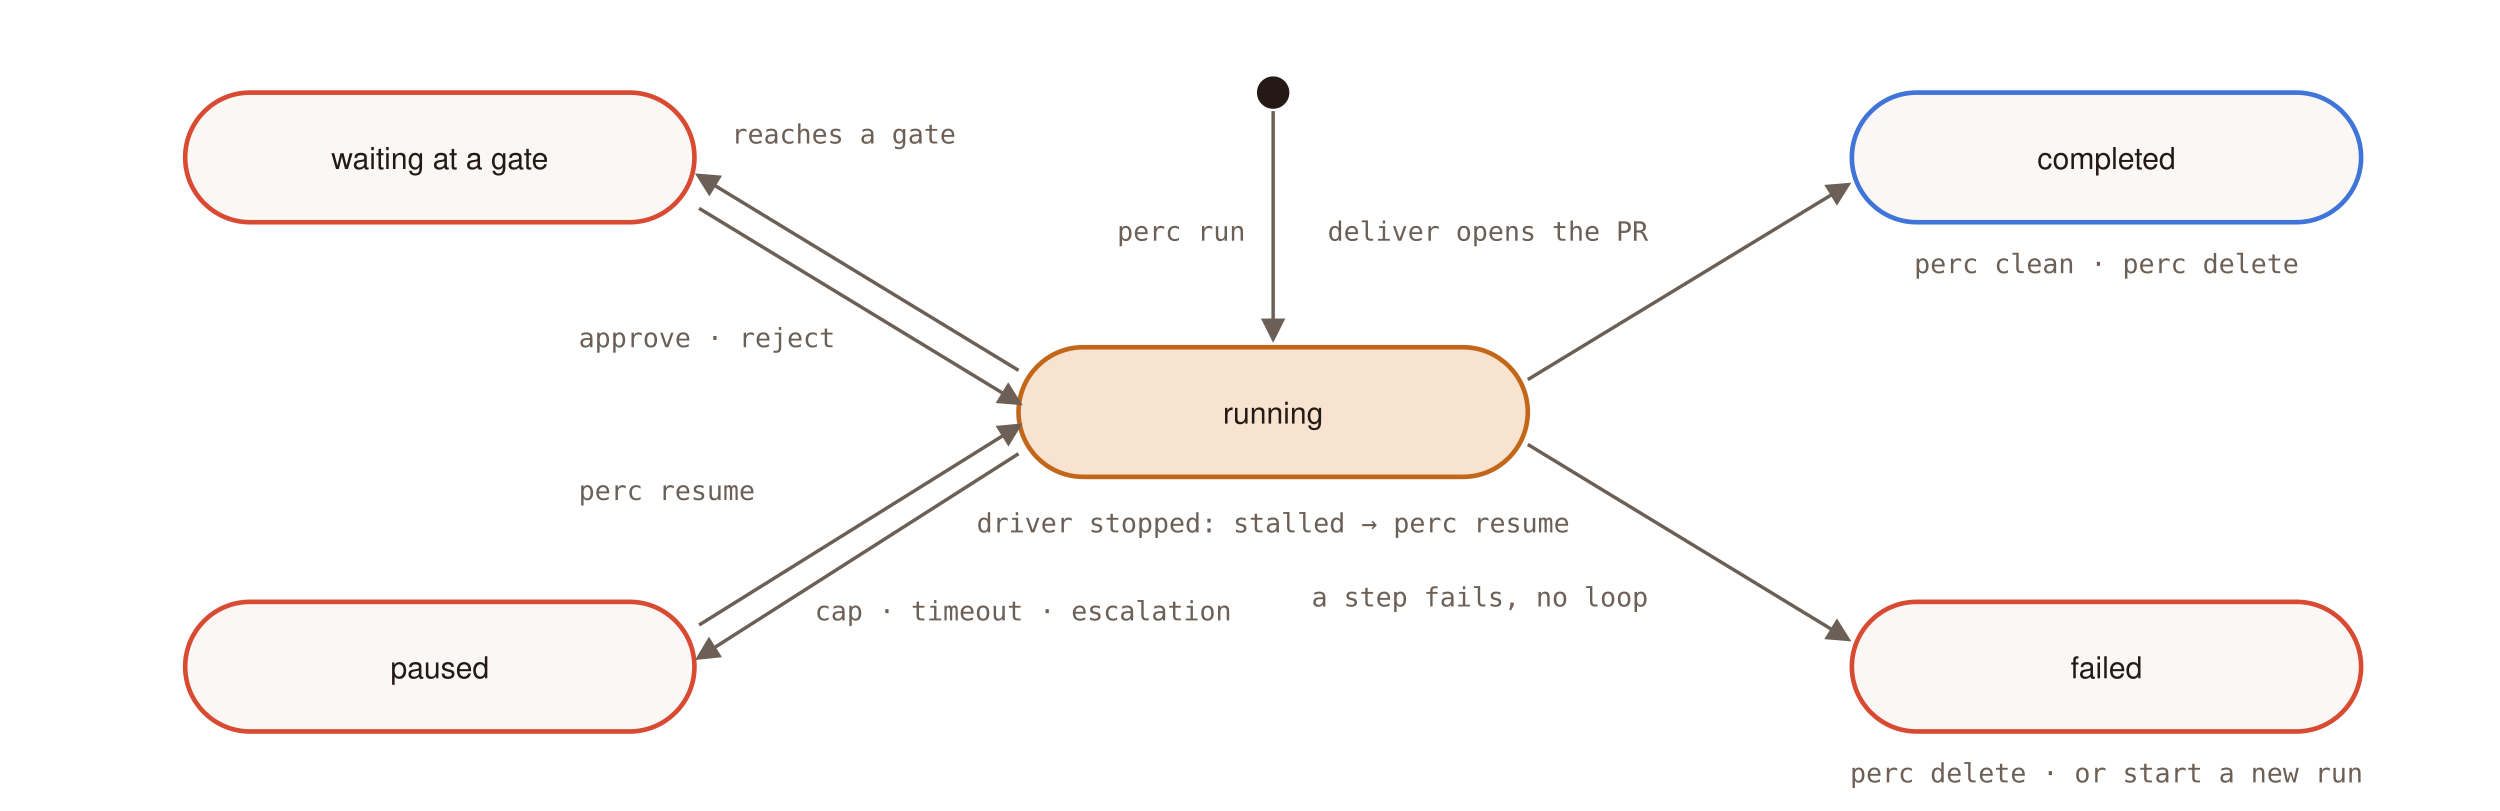
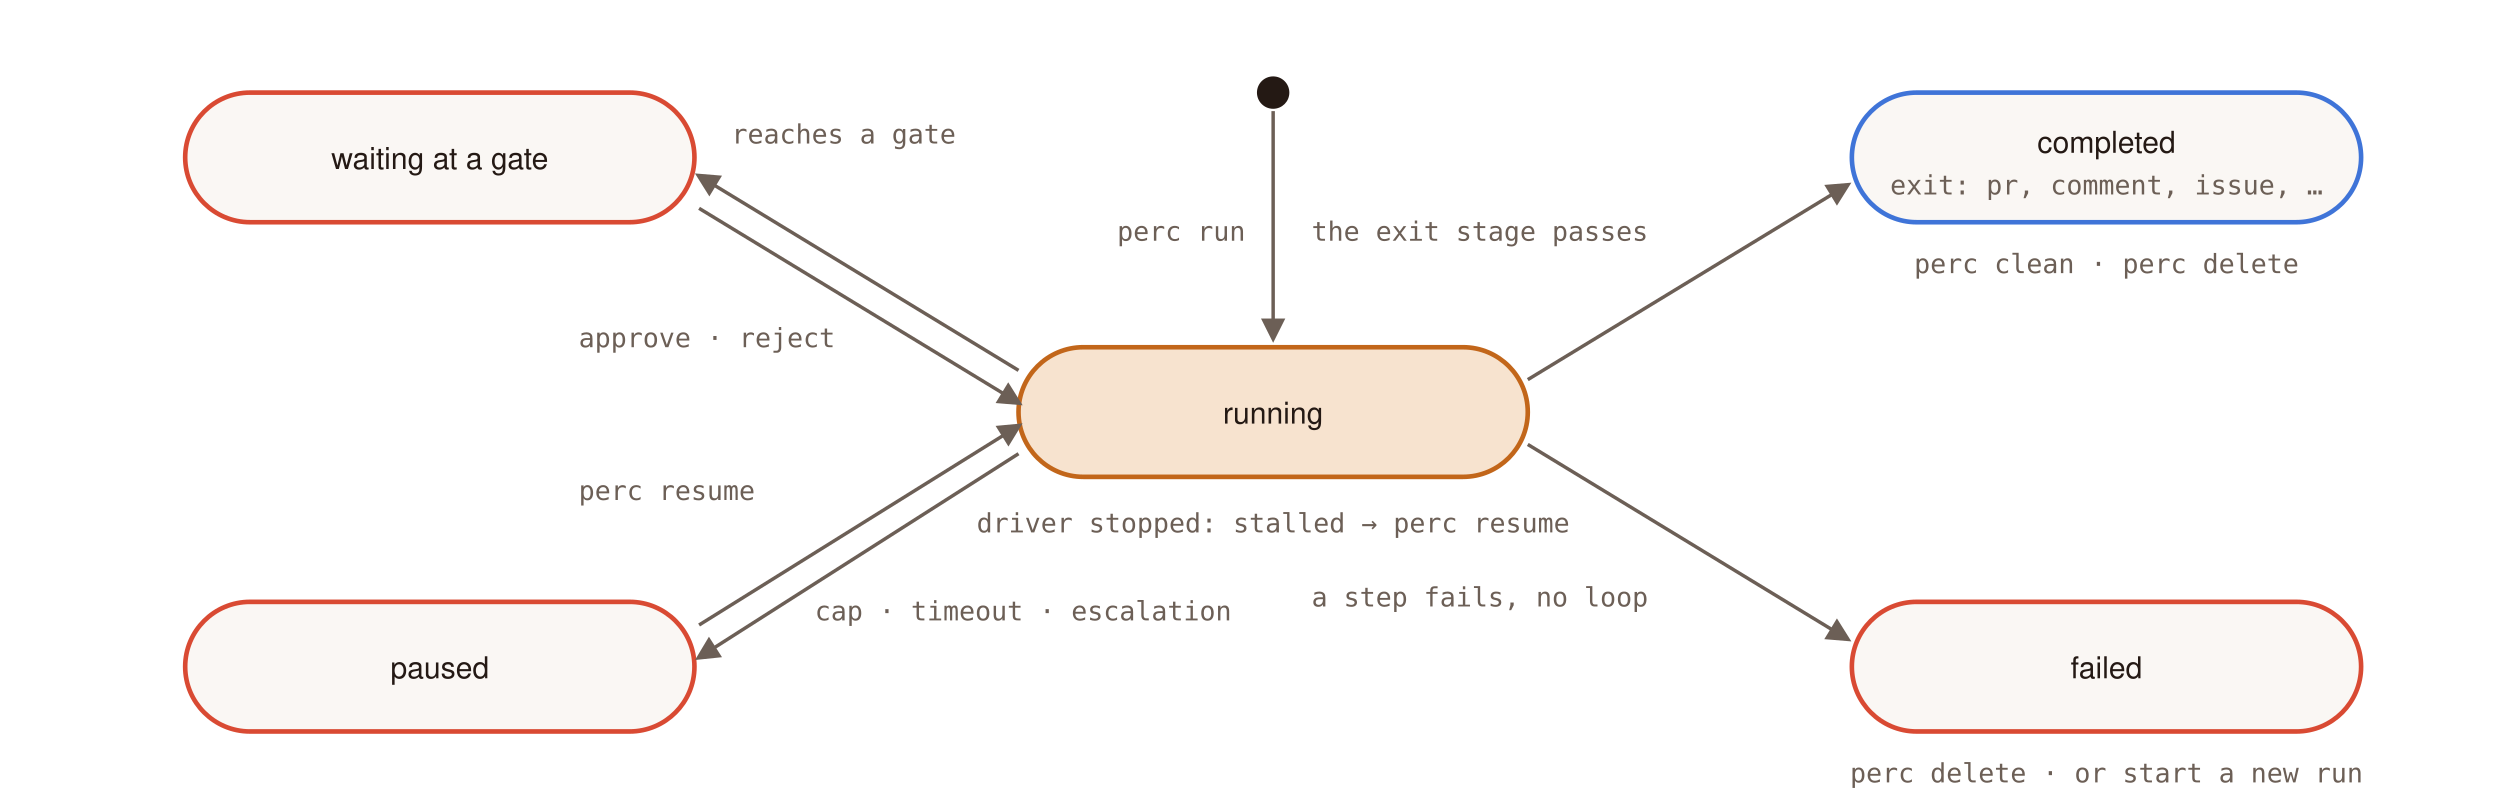
- <svg xmlns="http://www.w3.org/2000/svg" viewBox="0 0 1080 350" width="1080" height="350" role="img" aria-label="Run status: perc run starts a run; it waits at gates until approved or rejected, pauses at a cap, timeout or escalation until perc resume, and ends completed when deliver opens the PR or failed when a step fails with no loop.">
+ <svg xmlns="http://www.w3.org/2000/svg" viewBox="0 0 1080 350" width="1080" height="350" role="img" aria-label="Run status: perc run starts a run; it waits at gates until approved or rejected, pauses at a cap, timeout or escalation until perc resume, and ends completed when the exit stage passes (a PR, a comment, issues, a release, a review or nothing) or failed when a step fails with no loop.">
  <style>
.ink{fill:#241914}.mut{fill:#6c5f56}.acc{fill:#c2661a}.wait{fill:#d94a33}.pass{fill:#3f74d8}.surf{fill:#faf7f4}
.s-line{stroke:#d9d0c7}.s-mut{stroke:#6c5f56}.s-acc{stroke:#c2661a}.s-wait{stroke:#d94a33}.s-ink{stroke:#241914}.s-pass{stroke:#3f74d8}
.box{fill:#faf7f4;stroke:#d9d0c7}.box-acc{fill:#f7e3cf;stroke:#c2661a}
.t12{font:600 12px -apple-system, 'Segoe UI', Helvetica, Arial, sans-serif;letter-spacing:.06em}.t13{font:500 13px -apple-system, 'Segoe UI', Helvetica, Arial, sans-serif}.hd{font:700 15px -apple-system, 'Segoe UI', Helvetica, Arial, sans-serif}.tm{font:11.5px ui-monospace, SFMono-Regular, 'Cascadia Code', Consolas, monospace}
</style>
  <defs>
    <marker id="am" viewBox="0 0 10 10" refX="8" refY="5" markerWidth="7" markerHeight="7" orient="auto-start-reverse">
      <path d="M0 0L10 5L0 10z" class="mut" />
    </marker>
    <marker id="aa" viewBox="0 0 10 10" refX="8" refY="5" markerWidth="7" markerHeight="7" orient="auto-start-reverse">
      <path d="M0 0L10 5L0 10z" class="acc" />
    </marker>
    <marker id="aw" viewBox="0 0 10 10" refX="8" refY="5" markerWidth="7" markerHeight="7" orient="auto-start-reverse">
      <path d="M0 0L10 5L0 10z" class="wait" />
    </marker>
  </defs>
  <circle cx="550" cy="40" r="7" class="ink" />
  <line x1="550" y1="48" x2="550" y2="146" class="s-mut" stroke-width="1.5" marker-end="url(#am)" />
  <text x="538" y="104" class="tm mut" text-anchor="end">perc run</text>
  <rect x="440" y="150" width="220" height="56" rx="28" class="box-acc" stroke-width="2" />
  <text x="550" y="183" class="t13 ink" text-anchor="middle">running</text>
  <rect x="80" y="40" width="220" height="56" rx="28" class="surf s-wait" stroke-width="2" />
  <text x="190" y="73" class="t13 ink" text-anchor="middle">waiting at a gate</text>
  <rect x="80" y="260" width="220" height="56" rx="28" class="surf s-wait" stroke-width="2" />
  <text x="190" y="293" class="t13 ink" text-anchor="middle">paused</text>
  <rect x="800" y="40" width="220" height="56" rx="28" class="surf s-pass" stroke-width="2" />
-   <text x="910" y="73" class="t13 ink" text-anchor="middle">completed</text>
+   <text x="910" y="66" class="t13 ink" text-anchor="middle">completed</text>
+   <text x="910" y="84" class="tm mut" text-anchor="middle">exit: pr, comment, issue, …</text>
  <rect x="800" y="260" width="220" height="56" rx="28" class="surf s-wait" stroke-width="2" />
  <text x="910" y="293" class="t13 ink" text-anchor="middle">failed</text>
  <line x1="440" y1="160" x2="302" y2="76" class="s-mut" stroke-width="1.5" marker-end="url(#am)" />
  <text x="316" y="62" class="tm mut">reaches a gate</text>
  <line x1="302" y1="90" x2="440" y2="174" class="s-mut" stroke-width="1.5" marker-end="url(#am)" />
  <text x="250" y="150" class="tm mut">approve · reject</text>
  <line x1="440" y1="196" x2="302" y2="284" class="s-mut" stroke-width="1.5" marker-end="url(#am)" />
  <text x="352" y="268" class="tm mut">cap · timeout · escalation</text>
  <line x1="302" y1="270" x2="440" y2="184" class="s-mut" stroke-width="1.5" marker-end="url(#am)" />
  <text x="250" y="216" class="tm mut">perc resume</text>
  <line x1="660" y1="164" x2="798" y2="80" class="s-mut" stroke-width="1.5" marker-end="url(#am)" />
-   <text x="712" y="104" class="tm mut" text-anchor="end">deliver opens the PR</text>
+   <text x="712" y="104" class="tm mut" text-anchor="end">the exit stage passes</text>
  <line x1="660" y1="192" x2="798" y2="276" class="s-mut" stroke-width="1.5" marker-end="url(#am)" />
  <text x="712" y="262" class="tm mut" text-anchor="end">a step fails, no loop</text>
  <text x="910" y="118" class="tm mut" text-anchor="middle">perc clean · perc delete</text>
  <text x="910" y="338" class="tm mut" text-anchor="middle">perc delete · or start a new run</text>
  <text x="550" y="230" class="tm mut" text-anchor="middle">driver stopped: stalled → perc resume</text>
</svg>
